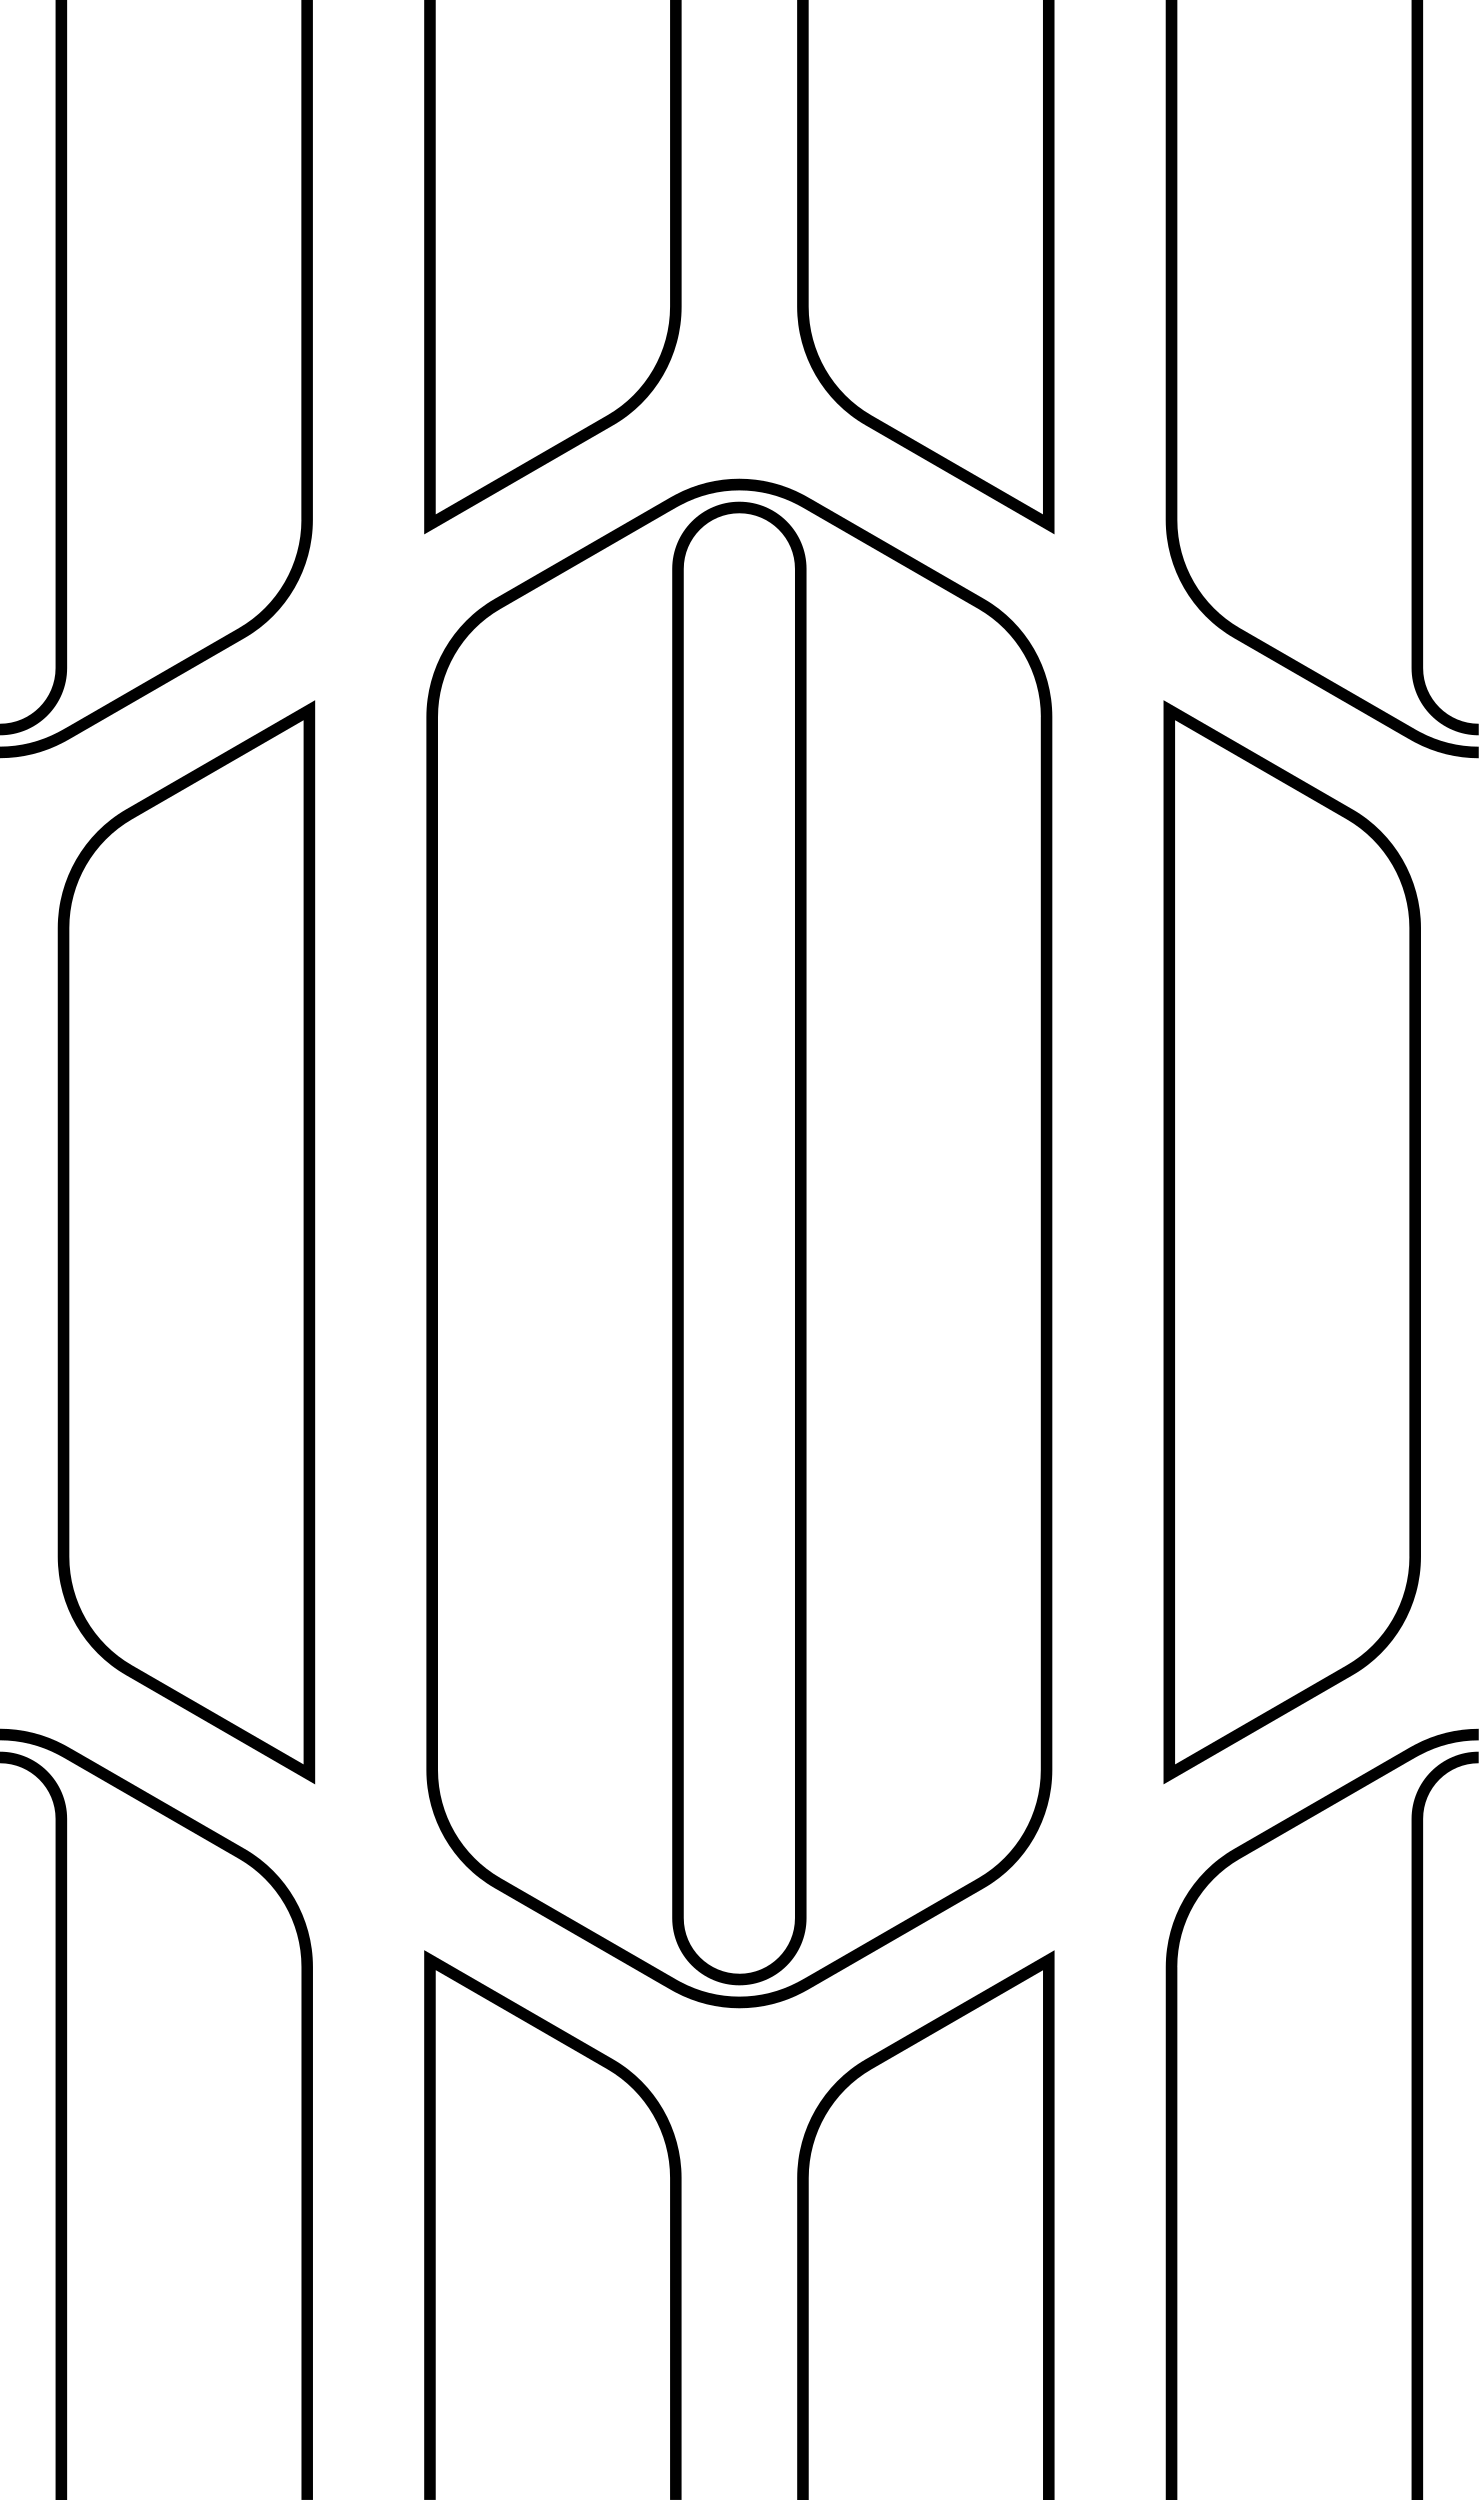
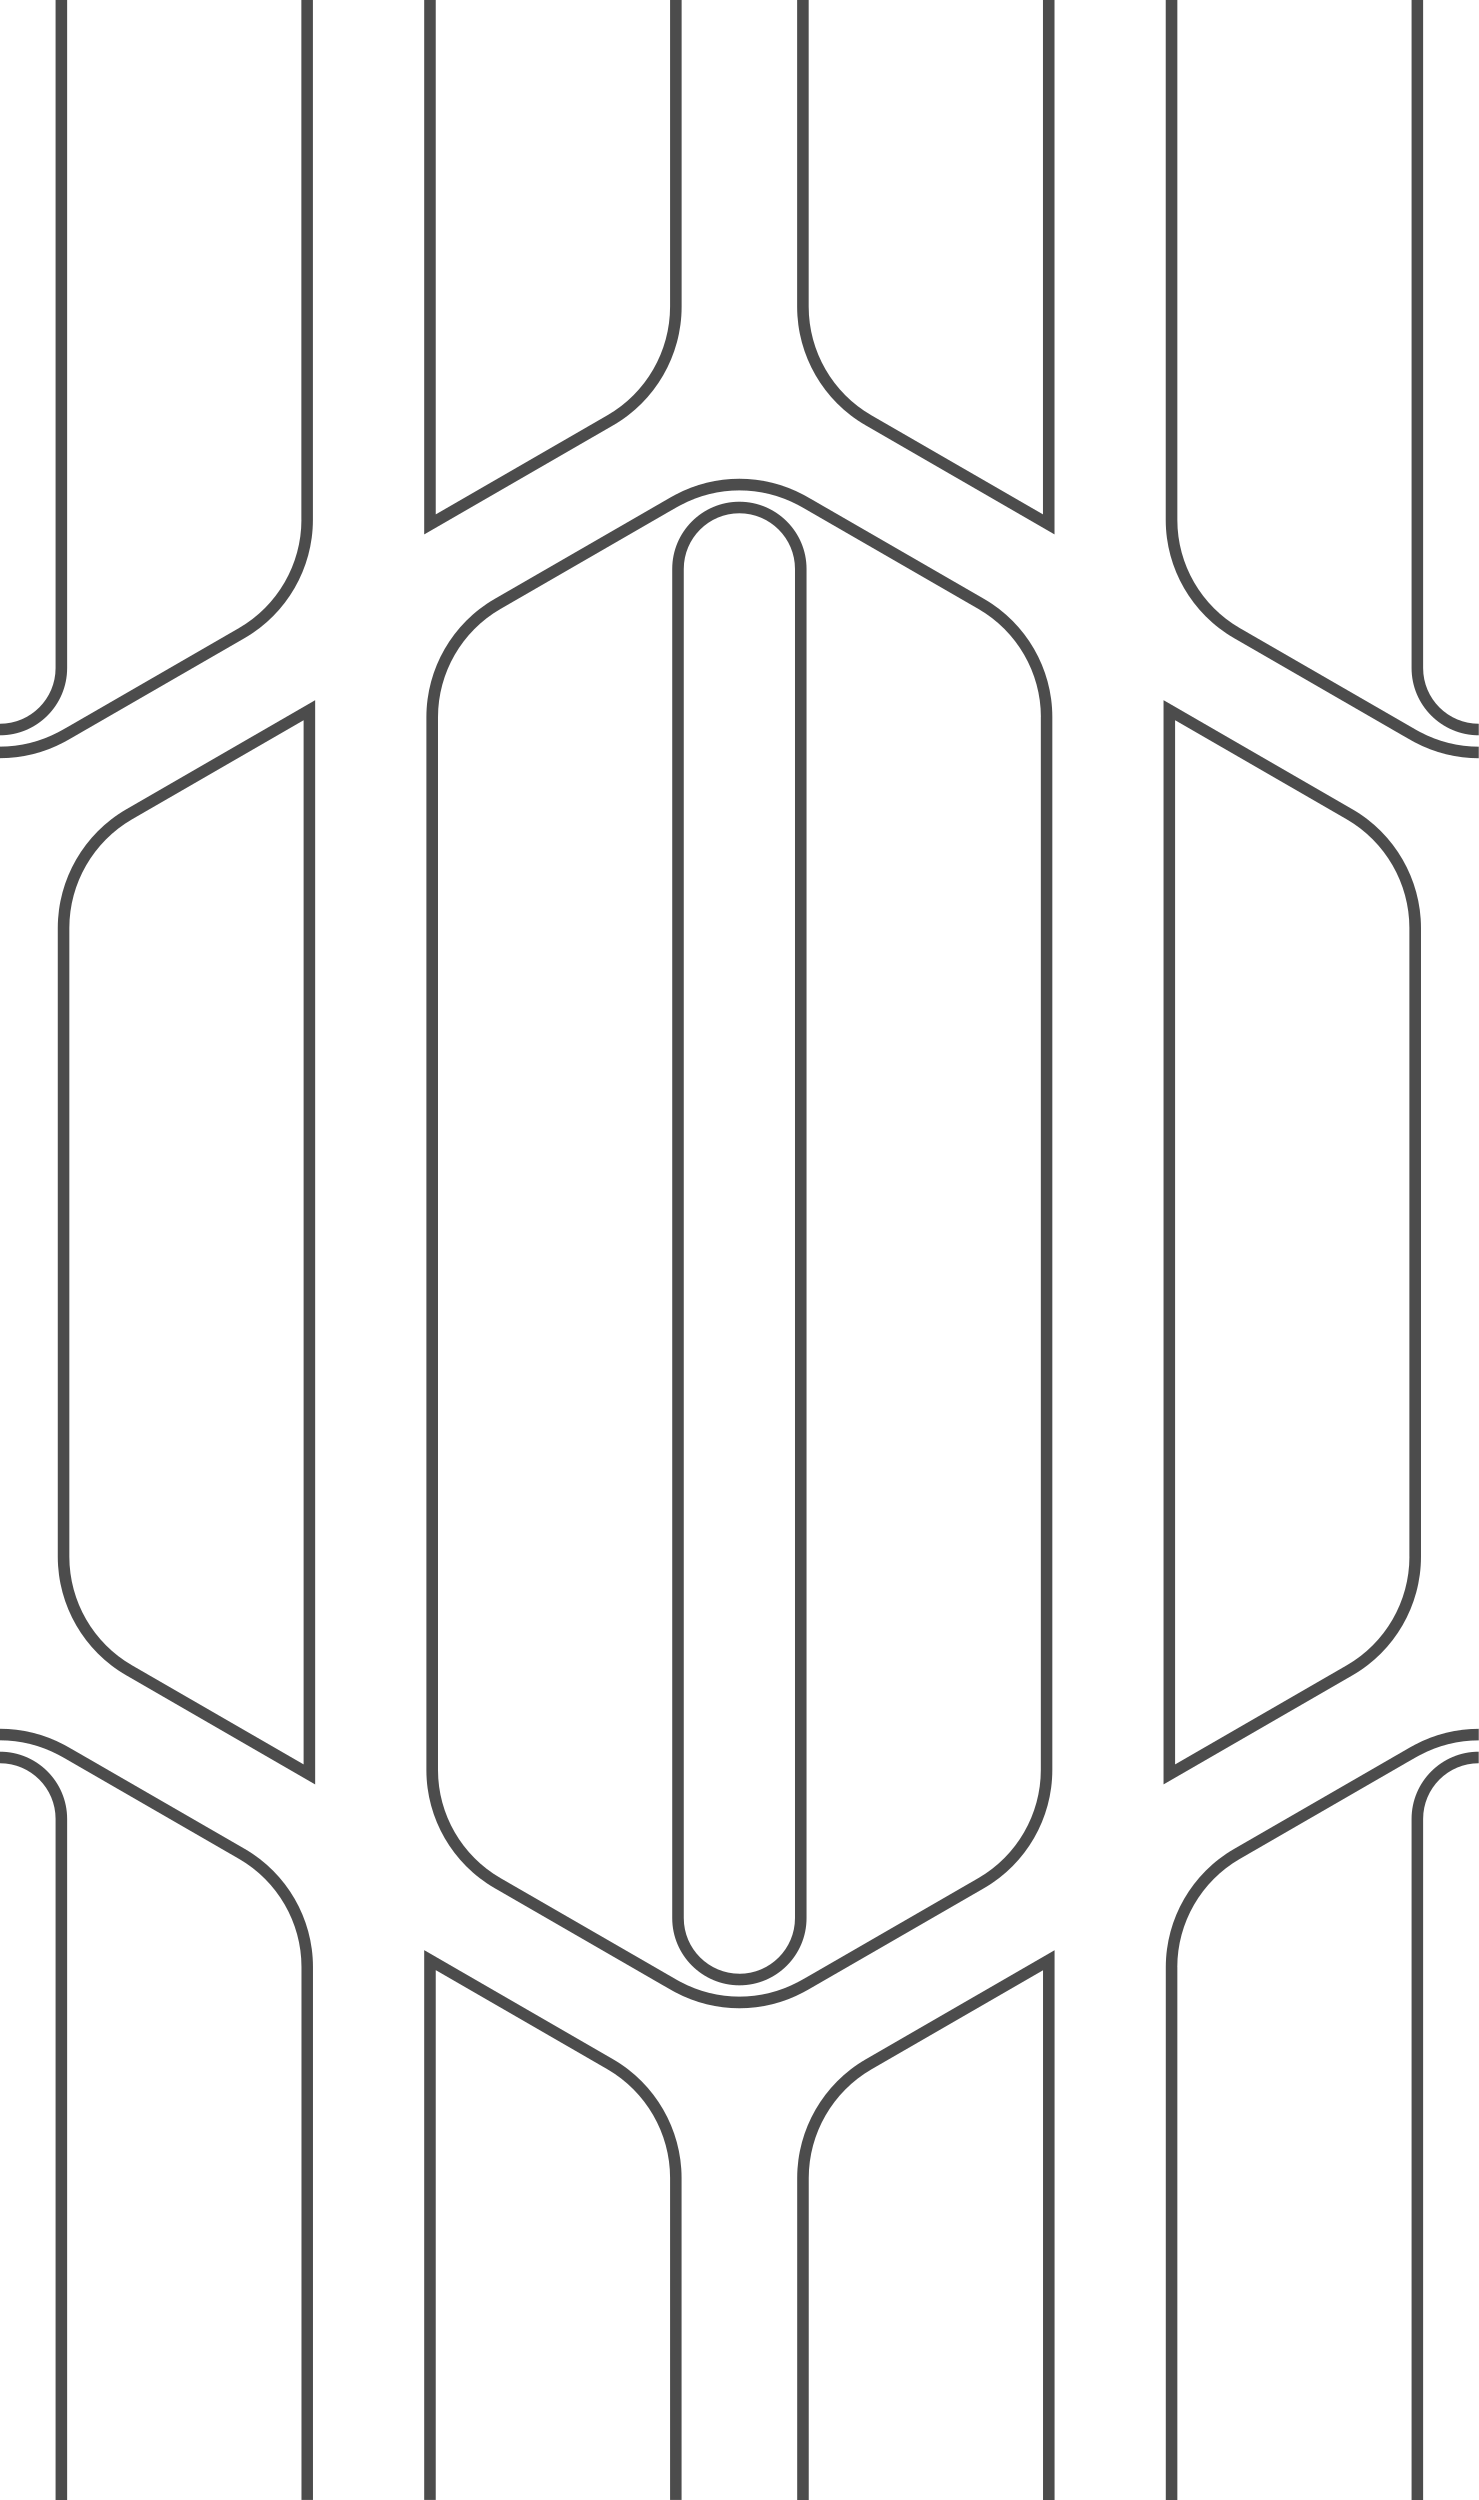
<svg xmlns="http://www.w3.org/2000/svg" id="Layer_2" data-name="Layer 2" viewBox="0 0 255.95 432.71">
  <defs>
    <style>
      .cls-1 {
        fill: #000000;
+         opacity: 70%;
        stroke-width: 0px;
      }
    </style>
  </defs>
  <g id="Layer_1-2" data-name="Layer 1">
    <g>
      <path class="cls-1" d="M244.32,314.82v117.89h2v-117.89c0-5.31,4.32-9.63,9.62-9.63,0,0,0,0,0,0v-2s0,0,0,0c-6.41,0-11.62,5.22-11.62,11.63Z" />
      <path class="cls-1" d="M201.77,0v90.02c0,8.39,4.52,16.21,11.8,20.42l28.93,16.7,1.65.94c.09.05.19.1.28.16.15.08.3.17.42.23,3.48,1.85,7.29,2.77,11.1,2.77v-2c-3.49,0-6.99-.85-10.18-2.55-.12-.06-.23-.13-.35-.19-.12-.07-.23-.13-.31-.17l-30.53-17.62c-6.66-3.85-10.8-11.01-10.8-18.68V0h-2Z" />
      <path class="cls-1" d="M182.53,432.71v-95.16l-32.7,18.89h0c-7.31,4.23-11.85,12.1-11.85,20.53v55.75h2v-55.75c0-7.72,4.16-14.92,10.85-18.8l29.7-17.15v91.7h2Z" />
      <path class="cls-1" d="M255.95,127.27v-2c-5.31,0-9.63-4.32-9.63-9.63V0h-2v115.64c0,6.41,5.21,11.63,11.63,11.63Z" />
      <path class="cls-1" d="M73.42,0v92.5l32.7-18.88c7.31-4.2,11.86-12.07,11.86-20.53V0h-2v53.08c0,7.75-4.16,14.95-10.86,18.8l-29.7,17.15V0h-2Z" />
      <path class="cls-1" d="M117.97,432.71v-55.75c0-8.43-4.54-16.3-11.85-20.53l-32.7-18.89v95.16h2v-91.7l29.7,17.15c6.7,3.88,10.86,11.08,10.86,18.8v55.75h2Z" />
      <path class="cls-1" d="M137.97,0v53.08c0,8.46,4.54,16.33,11.85,20.53l32.7,18.89V0h-2v89.03l-29.7-17.15c-6.69-3.85-10.85-11.05-10.85-18.8V0h-2Z" />
      <path class="cls-1" d="M127.97,86.84c-6.41,0-11.62,5.22-11.62,11.63v233.53c0,6.41,5.22,11.63,11.63,11.63s11.62-5.22,11.62-11.63V98.47c0-6.41-5.22-11.63-11.63-11.63ZM127.98,341.62c-5.31,0-9.63-4.32-9.63-9.63V98.47c0-5.31,4.32-9.63,9.62-9.63s9.63,4.32,9.63,9.63v233.53c0,5.31-4.32,9.63-9.62,9.63Z" />
      <path class="cls-1" d="M11.62,115.64V0h-2v115.64c0,5.31-4.32,9.63-9.62,9.63,0,0,0,0,0,0v2s0,0,0,0c6.41,0,11.62-5.22,11.62-11.63Z" />
      <path class="cls-1" d="M0,303.19v2c5.31,0,9.62,4.32,9.62,9.63v117.89h2v-117.89c0-6.41-5.21-11.63-11.62-11.63Z" />
      <path class="cls-1" d="M54.17,432.71v-92.27c0-8.39-4.52-16.21-11.8-20.42l-28.93-16.7-1.65-.94c-.09-.05-.19-.1-.28-.16-.15-.08-.29-.17-.42-.23-3.48-1.85-7.29-2.77-11.09-2.77v2c3.49,0,6.98.85,10.18,2.55.12.06.23.12.35.19.12.07.23.13.32.17l30.53,17.62c6.66,3.85,10.8,11.01,10.8,18.68v92.27h2Z" />
      <path class="cls-1" d="M203.77,340.47c0-7.69,4.14-14.86,10.8-18.71l28.92-16.7,1.56-.89c.13-.07.27-.14.4-.22.1-.06.21-.12.34-.18,3.17-1.69,6.66-2.54,10.15-2.54,0,0,0,0,.01,0v-2c-3.81,0-7.61.92-11.07,2.76-.13.07-.27.14-.4.22-.1.06-.21.12-.37.2l-30.53,17.62c-7.28,4.21-11.8,12.04-11.8,20.45v92.24h2v-92.24Z" />
      <path class="cls-1" d="M234.09,140.08l-32.7-18.89v187.66l32.7-18.88c7.31-4.2,11.86-12.07,11.86-20.53v-108.83c0-8.43-4.54-16.3-11.85-20.53ZM243.95,269.44c0,7.75-4.16,14.95-10.86,18.8l-29.7,17.15V124.66l29.7,17.15c6.7,3.88,10.85,11.08,10.85,18.8v108.83Z" />
      <path class="cls-1" d="M21.85,140.08c-7.31,4.23-11.85,12.1-11.85,20.53v108.83c0,8.46,4.54,16.33,11.85,20.53l32.7,18.89V121.19l-32.7,18.89h0ZM52.55,124.66v180.73l-29.7-17.15c-6.69-3.85-10.85-11.05-10.85-18.8v-108.83c0-7.72,4.16-14.92,10.85-18.8l29.7-17.15Z" />
      <path class="cls-1" d="M141.42,86.97l-1.65-.94c-.09-.05-.19-.1-.28-.16-.15-.08-.3-.17-.42-.23-6.95-3.7-15.25-3.7-22.17-.01-.13.07-.27.14-.4.22-.11.06-.21.12-.37.2l-30.53,17.62c-7.28,4.21-11.8,12.04-11.8,20.45v182.26c0,8.39,4.52,16.21,11.8,20.42l28.93,16.7,1.65.94c.09.05.19.1.28.16.15.08.3.17.42.23,3.48,1.85,7.29,2.77,11.1,2.77s7.61-.92,11.06-2.76c.13-.07.27-.14.4-.22.11-.06.21-.12.37-.2l30.53-17.62c7.28-4.21,11.8-12.04,11.8-20.45V124.09c0-8.39-4.52-16.21-11.8-20.42l-28.93-16.7ZM180.15,124.09v182.26c0,7.69-4.14,14.86-10.8,18.71l-28.92,16.7-1.56.89c-.13.07-.27.14-.4.22-.11.06-.21.12-.34.18-6.35,3.38-13.95,3.38-20.33-.01-.12-.06-.23-.13-.35-.19-.12-.07-.23-.13-.31-.17l-30.53-17.62c-6.66-3.85-10.8-11.01-10.8-18.68V124.12c0-7.69,4.14-14.86,10.8-18.71l28.92-16.7,1.56-.89c.13-.07.27-.14.4-.22.11-.06.21-.12.34-.18,3.17-1.69,6.66-2.54,10.15-2.54s6.99.85,10.19,2.55c.12.06.23.13.35.19.12.07.23.13.31.17l30.53,17.62c6.66,3.85,10.8,11.01,10.8,18.68Z" />
      <path class="cls-1" d="M52.17,89.99c0,7.69-4.14,14.86-10.8,18.71l-28.92,16.7-1.56.89c-.13.07-.27.14-.4.22-.11.06-.21.12-.34.18-3.18,1.69-6.66,2.54-10.15,2.54v2s0,0,0,0c3.8,0,7.61-.92,11.06-2.76.13-.07.27-.14.4-.22.11-.06.21-.12.37-.2l30.53-17.62c7.28-4.21,11.8-12.04,11.8-20.45V0h-2v89.99Z" />
    </g>
  </g>
</svg>
